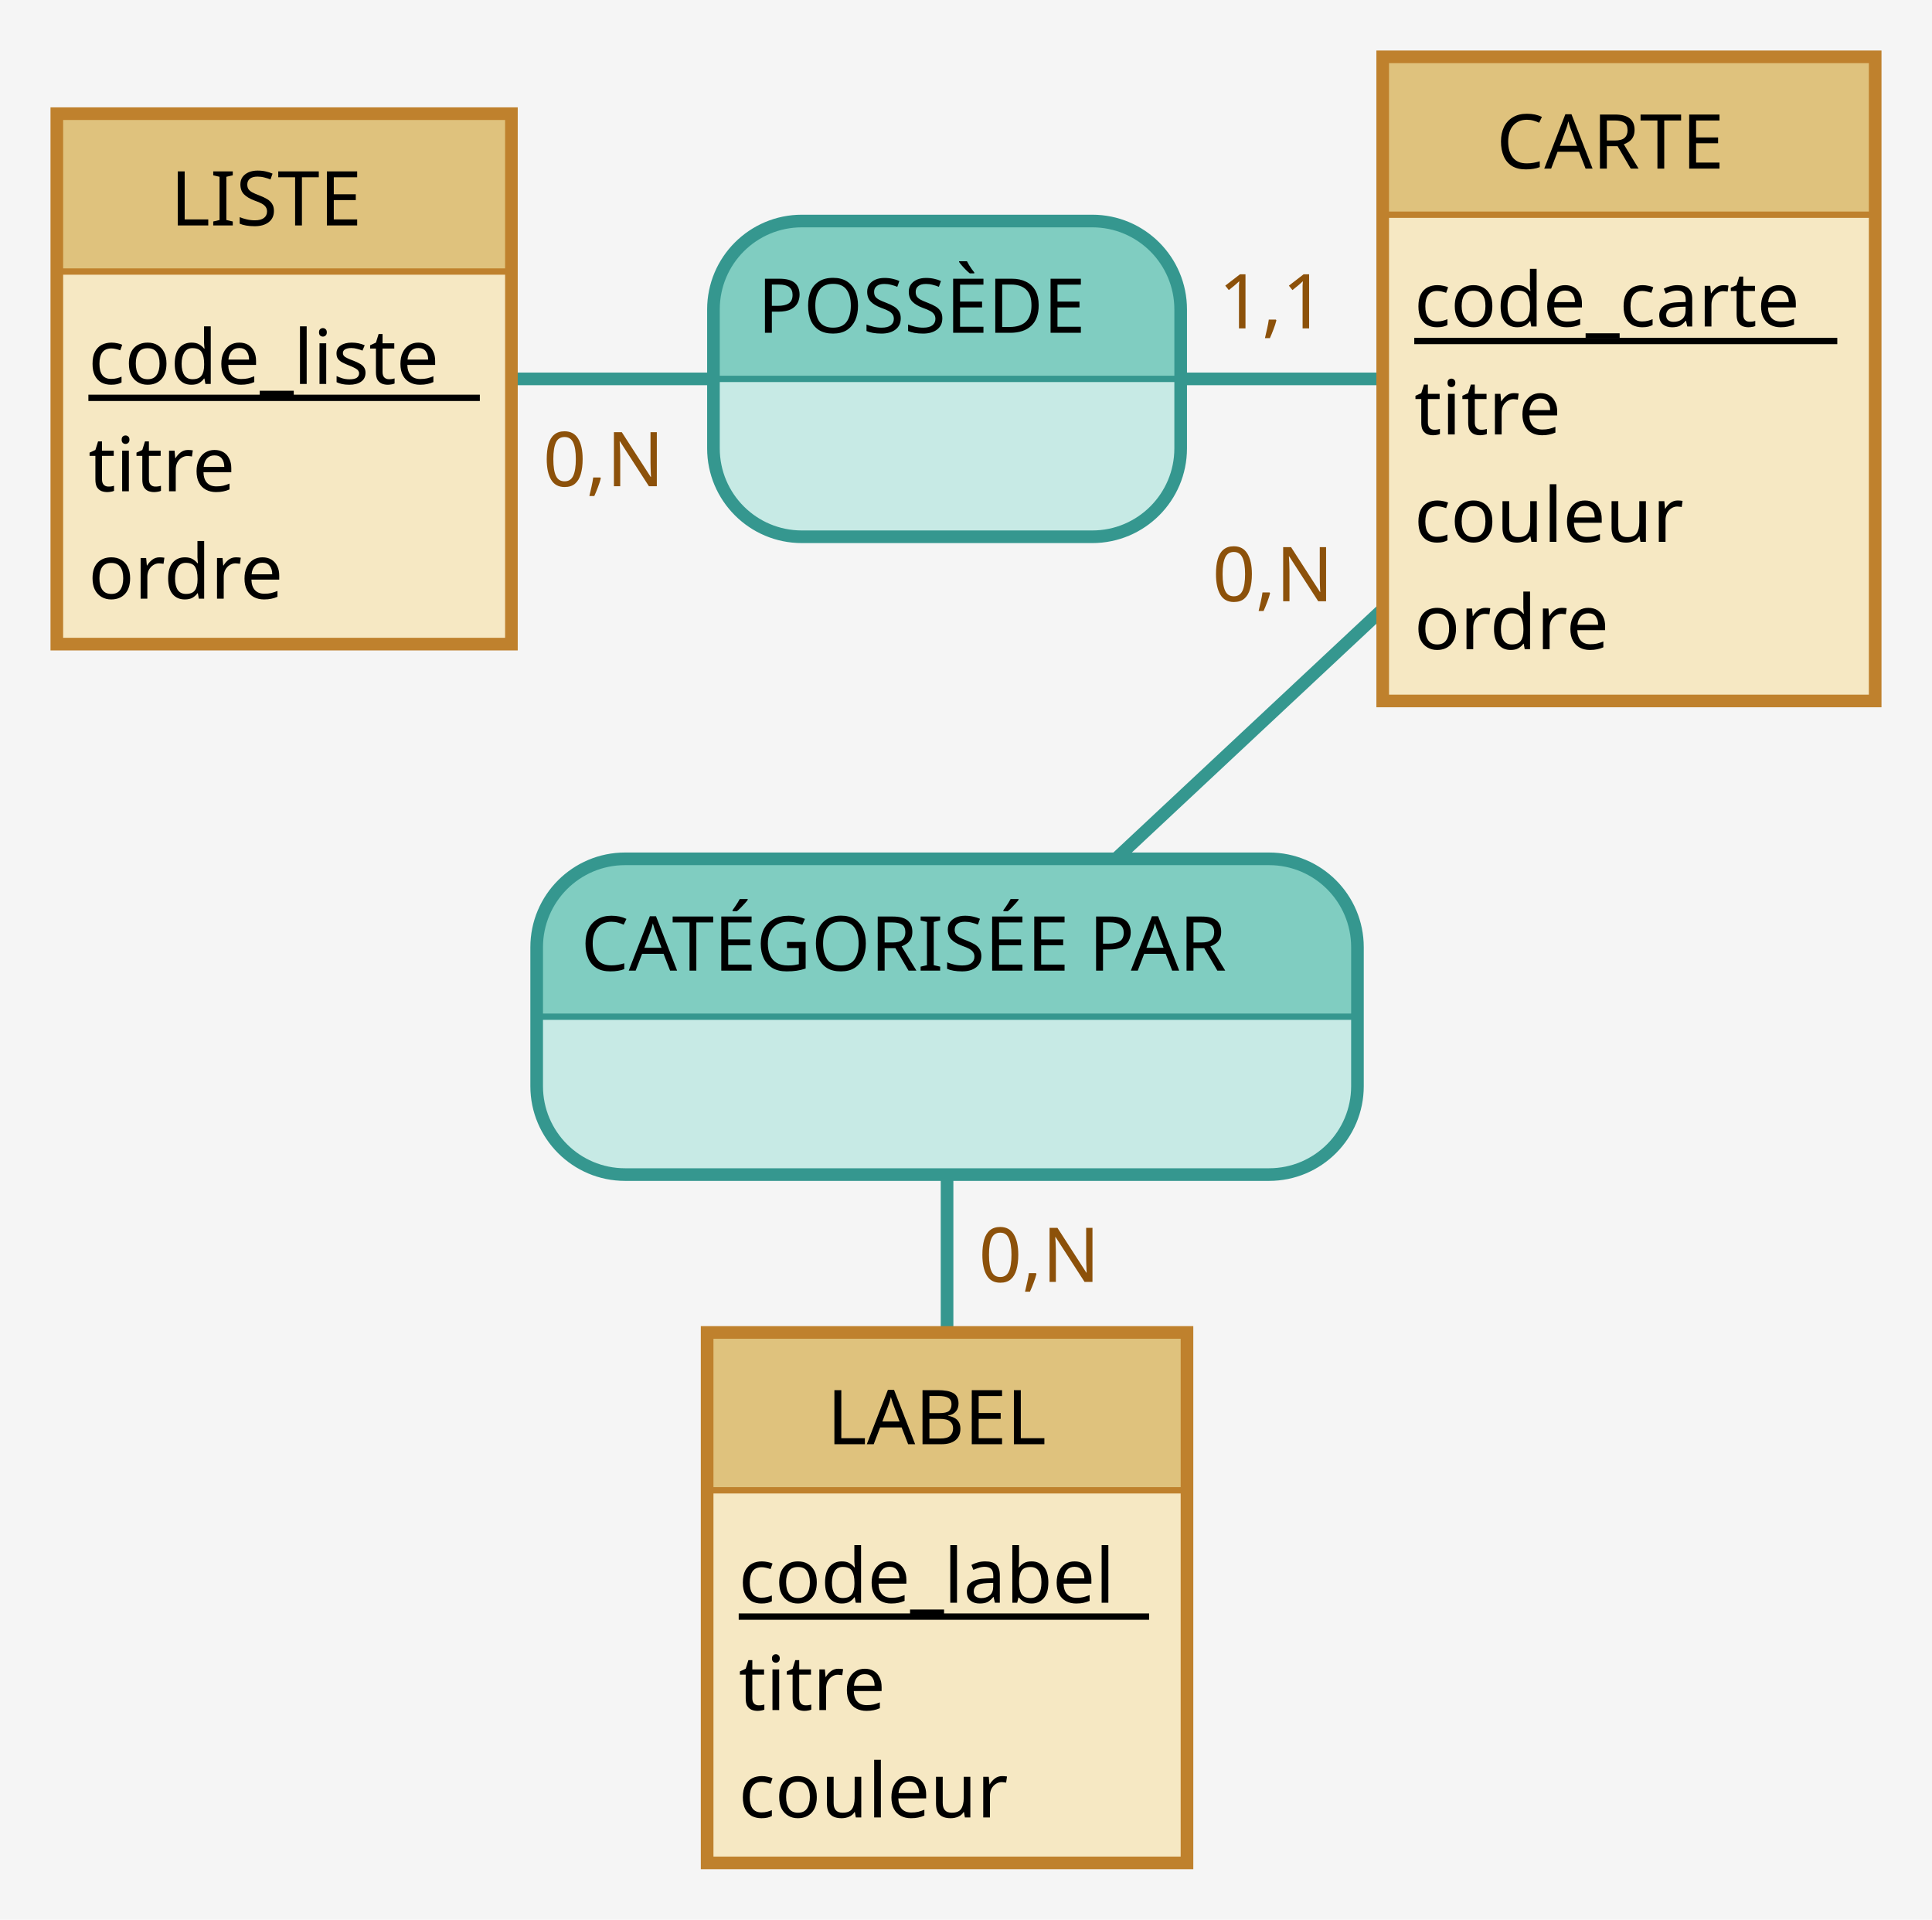
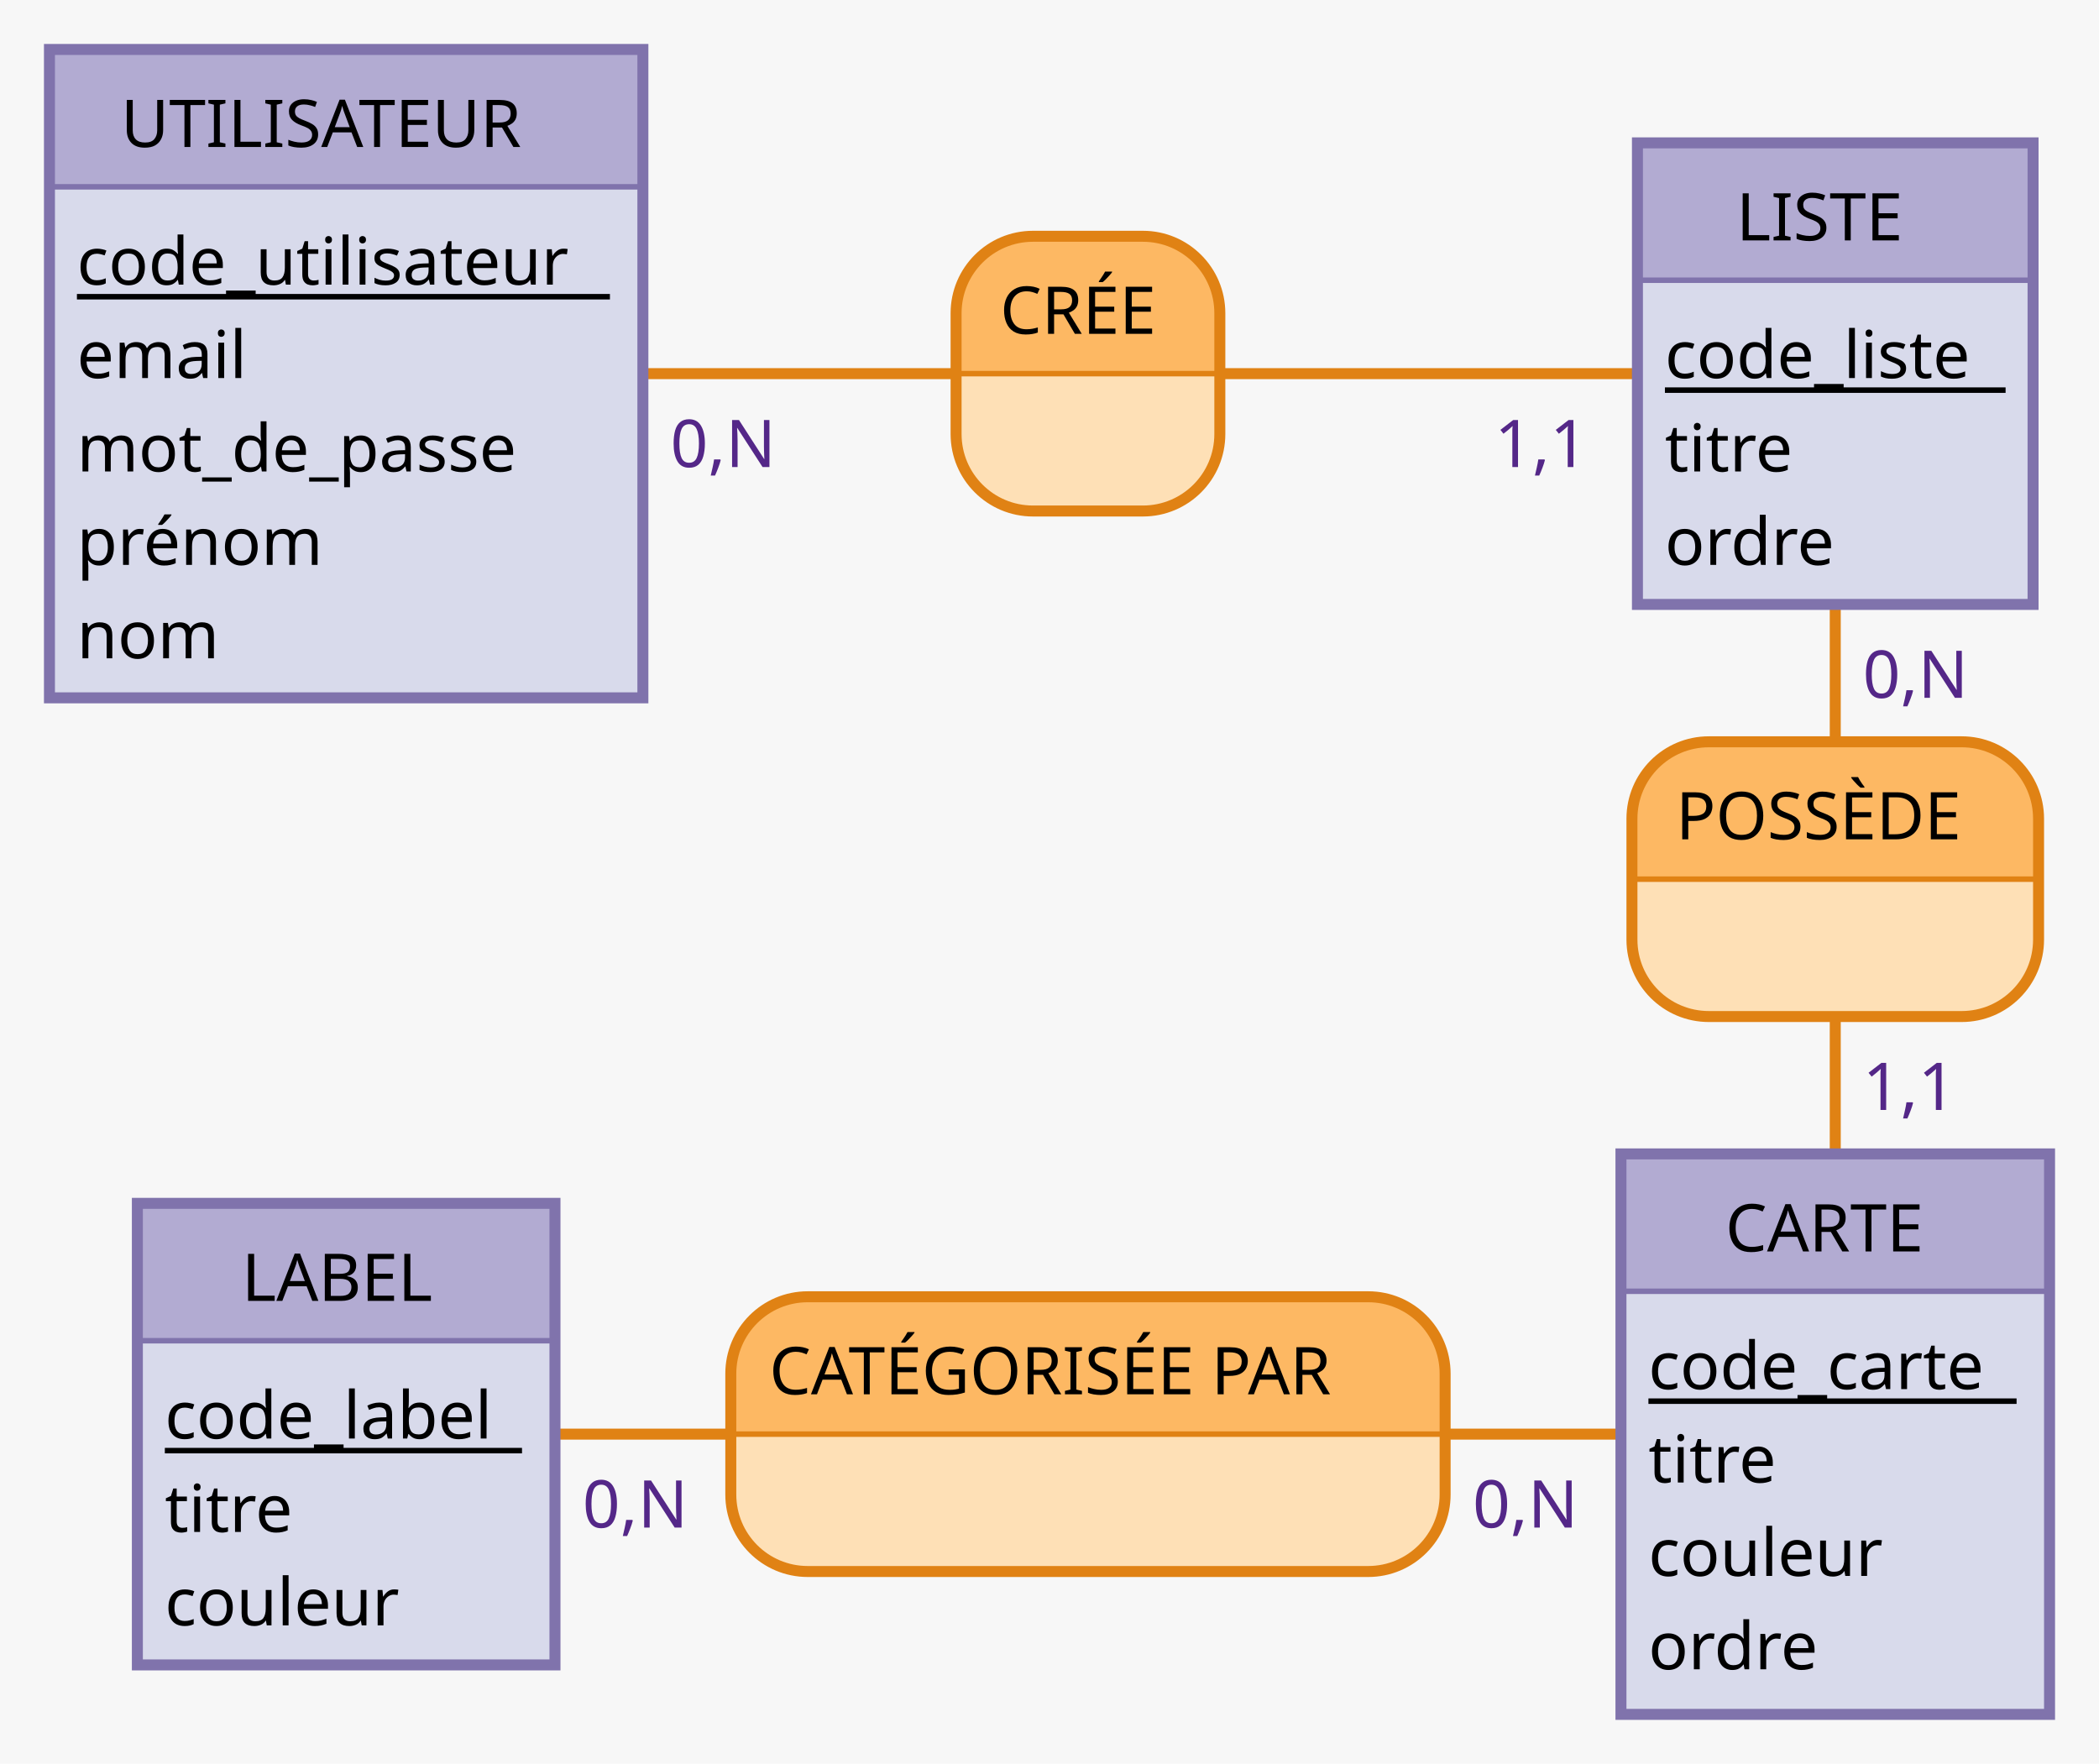
- <svg xmlns="http://www.w3.org/2000/svg" width="306" height="304" view_box="0 0 306 304">\n\n<rect id="frame" x="0" y="0" width="306" height="304" fill="#f5f5f5" stroke="none" stroke-width="0" />
-   <line x1="258" y1="60" x2="150" y2="161" stroke="#35978f" stroke-width="2" />
-   <text x="192" y="95.208" fill="#8c510a" font-family="Verdana" font-size="12">0,N</text>
-   <line x1="150" y1="253" x2="150" y2="161" stroke="#35978f" stroke-width="2" />
-   <text x="155.0" y="203" fill="#8c510a" font-family="Verdana" font-size="12">0,N</text>
-   <g id="association-CATÉGORISÉE PAR">
-     <path d="M 201 136 a 14 14 90 0 1 14 14 V 161 h -130 V 150 a 14 14 90 0 1 14 -14" fill="#80cdc1" stroke="#80cdc1" stroke-width="0" />
-     <path d="M 215 161.0 v 11 a 14 14 90 0 1 -14 14 H 99 a 14 14 90 0 1 -14 -14 V 161.0 H 130" fill="#c7eae5" stroke="#c7eae5" stroke-width="0" />
-     <rect x="85" y="136" width="130" height="50" fill="none" rx="14" stroke="#35978f" stroke-width="2" />
-     <line x1="85" y1="161" x2="215" y2="161" stroke="#35978f" stroke-width="1" />
-     <text x="92" y="153.7" fill="#000000" font-family="Verdana" font-size="12">CATÉGORISÉE PAR</text>
+ <svg xmlns="http://www.w3.org/2000/svg" width="382" height="321" viewBox="0 0 382 321">
+   <rect id="frame" x="0" y="0" width="382" height="321" fill="#f7f7f7" stroke="none" stroke-width="0" />
+   <g class="page_0_H7gyKKoe diagram_page" visibility="visible">
+     <line x1="63" y1="68" x2="198" y2="68" stroke="#e08214" stroke-width="2" />
+     <text x="122" y="85" fill="#542788" font-family="Verdana" font-size="12">0,N</text>
+     <line x1="334" y1="68" x2="198" y2="68" stroke="#e08214" stroke-width="2" />
+     <text x="272" y="85" fill="#542788" font-family="Verdana" font-size="12">1,1</text>
+     <g>
+       <path d="M208 43 a14 14 90 0 1 14 14 V68 h-48 V57 a14 14 90 0 1 14 -14" fill="#fdb863" stroke="#fdb863" stroke-width="0" />
+       <path d="M222 68 v11 a14 14 90 0 1 -14 14 H188 a14 14 90 0 1 -14 -14 V68 H48" fill="#fee0b6" stroke="#fee0b6" stroke-width="0" />
+       <rect x="174" y="43" width="48" height="50" fill="none" rx="14" stroke="#e08214" stroke-width="2" />
+       <line x1="174" y1="68" x2="222" y2="68" stroke="#e08214" stroke-width="1" />
+       <text x="182" y="60.75" fill="#000" font-family="Verdana" font-size="12">CRÉE</text>
+     </g>
  </g>
-   <line x1="45" y1="60" x2="150" y2="60" stroke="#35978f" stroke-width="2" />
-   <text x="86" y="77.0" fill="#8c510a" font-family="Verdana" font-size="12">0,N</text>
-   <line x1="258" y1="60" x2="150" y2="60" stroke="#35978f" stroke-width="2" />
-   <text x="193" y="52.0" fill="#8c510a" font-family="Verdana" font-size="12">1,1</text>
-   <g id="association-POSSÈDE">
-     <path d="M 173 35 a 14 14 90 0 1 14 14 V 60 h -74 V 49 a 14 14 90 0 1 14 -14" fill="#80cdc1" stroke="#80cdc1" stroke-width="0" />
-     <path d="M 187 60.0 v 11 a 14 14 90 0 1 -14 14 H 127 a 14 14 90 0 1 -14 -14 V 60.0 H 74" fill="#c7eae5" stroke="#c7eae5" stroke-width="0" />
-     <rect x="113" y="35" width="74" height="50" fill="none" rx="14" stroke="#35978f" stroke-width="2" />
-     <line x1="113" y1="60" x2="187" y2="60" stroke="#35978f" stroke-width="1" />
-     <text x="120" y="52.7" fill="#000000" font-family="Verdana" font-size="12">POSSÈDE</text>
+   <g class="page_0_H7gyKKoe diagram_page" visibility="visible">
+     <line x1="334" y1="68" x2="334" y2="160" stroke="#e08214" stroke-width="2" />
+     <text x="339" y="127" fill="#542788" font-family="Verdana" font-size="12">0,N</text>
+     <line x1="334" y1="261" x2="334" y2="160" stroke="#e08214" stroke-width="2" />
+     <text x="339" y="202" fill="#542788" font-family="Verdana" font-size="12">1,1</text>
+     <g>
+       <path d="M357 135 a14 14 90 0 1 14 14 V160 h-74 V149 a14 14 90 0 1 14 -14" fill="#fdb863" stroke="#fdb863" stroke-width="0" />
+       <path d="M371 160 v11 a14 14 90 0 1 -14 14 H311 a14 14 90 0 1 -14 -14 V160 H74" fill="#fee0b6" stroke="#fee0b6" stroke-width="0" />
+       <rect x="297" y="135" width="74" height="50" fill="none" rx="14" stroke="#e08214" stroke-width="2" />
+       <line x1="297" y1="160" x2="371" y2="160" stroke="#e08214" stroke-width="1" />
+       <text x="305" y="152.75" fill="#000" font-family="Verdana" font-size="12">POSSÈDE</text>
+     </g>
  </g>
-   <g id="entity-LISTE">
-     <g id="frame-LISTE">
-       <rect x="9" y="18" width="72" height="25" fill="#dfc27d" stroke="#dfc27d" stroke-width="0" />
-       <rect x="9" y="43.0" width="72" height="59" fill="#f6e8c3" stroke="#f6e8c3" stroke-width="0" />
-       <rect x="9" y="18" width="72" height="84" fill="none" stroke="#bf812d" stroke-width="2" />
-       <line x1="9" y1="43" x2="81" y2="43" stroke="#bf812d" stroke-width="1" />
+   <g class="page_0_H7gyKKoe diagram_page" visibility="visible">
+     <line x1="334" y1="261" x2="198" y2="261" stroke="#e08214" stroke-width="2" />
+     <text x="268" y="278" fill="#542788" font-family="Verdana" font-size="12">0,N</text>
+     <line x1="63" y1="261" x2="198" y2="261" stroke="#e08214" stroke-width="2" />
+     <text x="106" y="278" fill="#542788" font-family="Verdana" font-size="12">0,N</text>
+     <g>
+       <path d="M249 236 a14 14 90 0 1 14 14 V261 h-130 V250 a14 14 90 0 1 14 -14" fill="#fdb863" stroke="#fdb863" stroke-width="0" />
+       <path d="M263 261 v11 a14 14 90 0 1 -14 14 H147 a14 14 90 0 1 -14 -14 V261 H130" fill="#fee0b6" stroke="#fee0b6" stroke-width="0" />
+       <rect x="133" y="236" width="130" height="50" fill="none" rx="14" stroke="#e08214" stroke-width="2" />
+       <line x1="133" y1="261" x2="263" y2="261" stroke="#e08214" stroke-width="1" />
+       <text x="140" y="253.75" fill="#000" font-family="Verdana" font-size="12">CATÉGORISÉE PAR</text>
    </g>
-     <text x="27" y="35.7" fill="#000000" font-family="Verdana" font-size="12">LISTE</text>
-     <text x="14" y="60.8" fill="#000000" font-family="Verdana" font-size="12">code_liste</text>
-     <line x1="14" y1="63" x2="76" y2="63" stroke="#000000" stroke-width="1" />
-     <text x="14" y="77.8" fill="#000000" font-family="Verdana" font-size="12">titre</text>
-     <text x="14" y="94.8" fill="#000000" font-family="Verdana" font-size="12">ordre</text>
  </g>
-   <g id="entity-CARTE">
-     <g id="frame-CARTE">
-       <rect x="219" y="9" width="78" height="25" fill="#dfc27d" stroke="#dfc27d" stroke-width="0" />
-       <rect x="219" y="34.0" width="78" height="77" fill="#f6e8c3" stroke="#f6e8c3" stroke-width="0" />
-       <rect x="219" y="9" width="78" height="102" fill="none" stroke="#bf812d" stroke-width="2" />
-       <line x1="219" y1="34" x2="297" y2="34" stroke="#bf812d" stroke-width="1" />
+   <g class="page_0_H7gyKKoe diagram_page" visibility="visible">
+     <g>
+       <rect x="9" y="9" width="108" height="25" fill="#b2abd2" stroke="#b2abd2" stroke-width="0" opacity="1" />
+       <rect x="9" y="34" width="108" height="93" fill="#d8daeb" stroke="#d8daeb" stroke-width="0" opacity="1" />
+       <rect x="9" y="9" width="108" height="118" fill="none" stroke="#8073ac" stroke-width="2" opacity="1" />
+       <line x1="9" y1="34" x2="117" y2="34" stroke="#8073ac" stroke-width="1" />
    </g>
-     <text x="237" y="26.7" fill="#000000" font-family="Verdana" font-size="12">CARTE</text>
-     <text x="224" y="51.7" fill="#000000" font-family="Verdana" font-size="12">code_carte</text>
-     <line x1="224" y1="54" x2="291" y2="54" stroke="#000000" stroke-width="1" />
-     <text x="224" y="68.8" fill="#000000" font-family="Verdana" font-size="12">titre</text>
-     <text x="224" y="85.8" fill="#000000" font-family="Verdana" font-size="12">couleur</text>
-     <text x="224" y="102.8" fill="#000000" font-family="Verdana" font-size="12">ordre</text>
+     <text x="22" y="26.75" fill="#000" font-family="Verdana" font-size="12">UTILISATEUR</text>
+     <text x="14" y="51.8" fill="#000" font-family="Verdana" font-size="12">code_utilisateur</text>
+     <line x1="14" y1="54" x2="111" y2="54" stroke="#000" stroke-width="1" />
+     <text x="14" y="68.8" fill="#000" font-family="Verdana" font-size="12">email</text>
+     <text x="14" y="85.8" fill="#000" font-family="Verdana" font-size="12">mot_de_passe</text>
+     <text x="14" y="102.8" fill="#000" font-family="Verdana" font-size="12">prénom</text>
+     <text x="14" y="119.8" fill="#000" font-family="Verdana" font-size="12">nom</text>
  </g>
-   <g id="entity-LABEL">
-     <g id="frame-LABEL">
-       <rect x="112" y="211" width="76" height="25" fill="#dfc27d" stroke="#dfc27d" stroke-width="0" />
-       <rect x="112" y="236.0" width="76" height="59" fill="#f6e8c3" stroke="#f6e8c3" stroke-width="0" />
-       <rect x="112" y="211" width="76" height="84" fill="none" stroke="#bf812d" stroke-width="2" />
-       <line x1="112" y1="236" x2="188" y2="236" stroke="#bf812d" stroke-width="1" />
+   <g class="page_0_H7gyKKoe diagram_page" visibility="visible">
+     <g>
+       <rect x="298" y="26" width="72" height="25" fill="#b2abd2" stroke="#b2abd2" stroke-width="0" opacity="1" />
+       <rect x="298" y="51" width="72" height="59" fill="#d8daeb" stroke="#d8daeb" stroke-width="0" opacity="1" />
+       <rect x="298" y="26" width="72" height="84" fill="none" stroke="#8073ac" stroke-width="2" opacity="1" />
+       <line x1="298" y1="51" x2="370" y2="51" stroke="#8073ac" stroke-width="1" />
    </g>
-     <text x="131" y="228.7" fill="#000000" font-family="Verdana" font-size="12">LABEL</text>
-     <text x="117" y="253.8" fill="#000000" font-family="Verdana" font-size="12">code_label</text>
-     <line x1="117" y1="256" x2="182" y2="256" stroke="#000000" stroke-width="1" />
-     <text x="117" y="270.8" fill="#000000" font-family="Verdana" font-size="12">titre</text>
-     <text x="117" y="287.8" fill="#000000" font-family="Verdana" font-size="12">couleur</text>
+     <text x="316" y="43.75" fill="#000" font-family="Verdana" font-size="12">LISTE</text>
+     <text x="303" y="68.8" fill="#000" font-family="Verdana" font-size="12">code_liste</text>
+     <line x1="303" y1="71" x2="365" y2="71" stroke="#000" stroke-width="1" />
+     <text x="303" y="85.8" fill="#000" font-family="Verdana" font-size="12">titre</text>
+     <text x="303" y="102.8" fill="#000" font-family="Verdana" font-size="12">ordre</text>
+   </g>
+   <g class="page_0_H7gyKKoe diagram_page" visibility="visible">
+     <g>
+       <rect x="25" y="219" width="76" height="25" fill="#b2abd2" stroke="#b2abd2" stroke-width="0" opacity="1" />
+       <rect x="25" y="244" width="76" height="59" fill="#d8daeb" stroke="#d8daeb" stroke-width="0" opacity="1" />
+       <rect x="25" y="219" width="76" height="84" fill="none" stroke="#8073ac" stroke-width="2" opacity="1" />
+       <line x1="25" y1="244" x2="101" y2="244" stroke="#8073ac" stroke-width="1" />
+     </g>
+     <text x="44" y="236.75" fill="#000" font-family="Verdana" font-size="12">LABEL</text>
+     <text x="30" y="261.8" fill="#000" font-family="Verdana" font-size="12">code_label</text>
+     <line x1="30" y1="264" x2="95" y2="264" stroke="#000" stroke-width="1" />
+     <text x="30" y="278.8" fill="#000" font-family="Verdana" font-size="12">titre</text>
+     <text x="30" y="295.8" fill="#000" font-family="Verdana" font-size="12">couleur</text>
+   </g>
+   <g class="page_0_H7gyKKoe diagram_page" visibility="visible">
+     <g>
+       <rect x="295" y="210" width="78" height="25" fill="#b2abd2" stroke="#b2abd2" stroke-width="0" opacity="1" />
+       <rect x="295" y="235" width="78" height="77" fill="#d8daeb" stroke="#d8daeb" stroke-width="0" opacity="1" />
+       <rect x="295" y="210" width="78" height="102" fill="none" stroke="#8073ac" stroke-width="2" opacity="1" />
+       <line x1="295" y1="235" x2="373" y2="235" stroke="#8073ac" stroke-width="1" />
+     </g>
+     <text x="314" y="227.75" fill="#000" font-family="Verdana" font-size="12">CARTE</text>
+     <text x="300" y="252.8" fill="#000" font-family="Verdana" font-size="12">code_carte</text>
+     <line x1="300" y1="255" x2="367" y2="255" stroke="#000" stroke-width="1" />
+     <text x="300" y="269.8" fill="#000" font-family="Verdana" font-size="12">titre</text>
+     <text x="300" y="286.8" fill="#000" font-family="Verdana" font-size="12">couleur</text>
+     <text x="300" y="303.8" fill="#000" font-family="Verdana" font-size="12">ordre</text>
  </g>
</svg>
